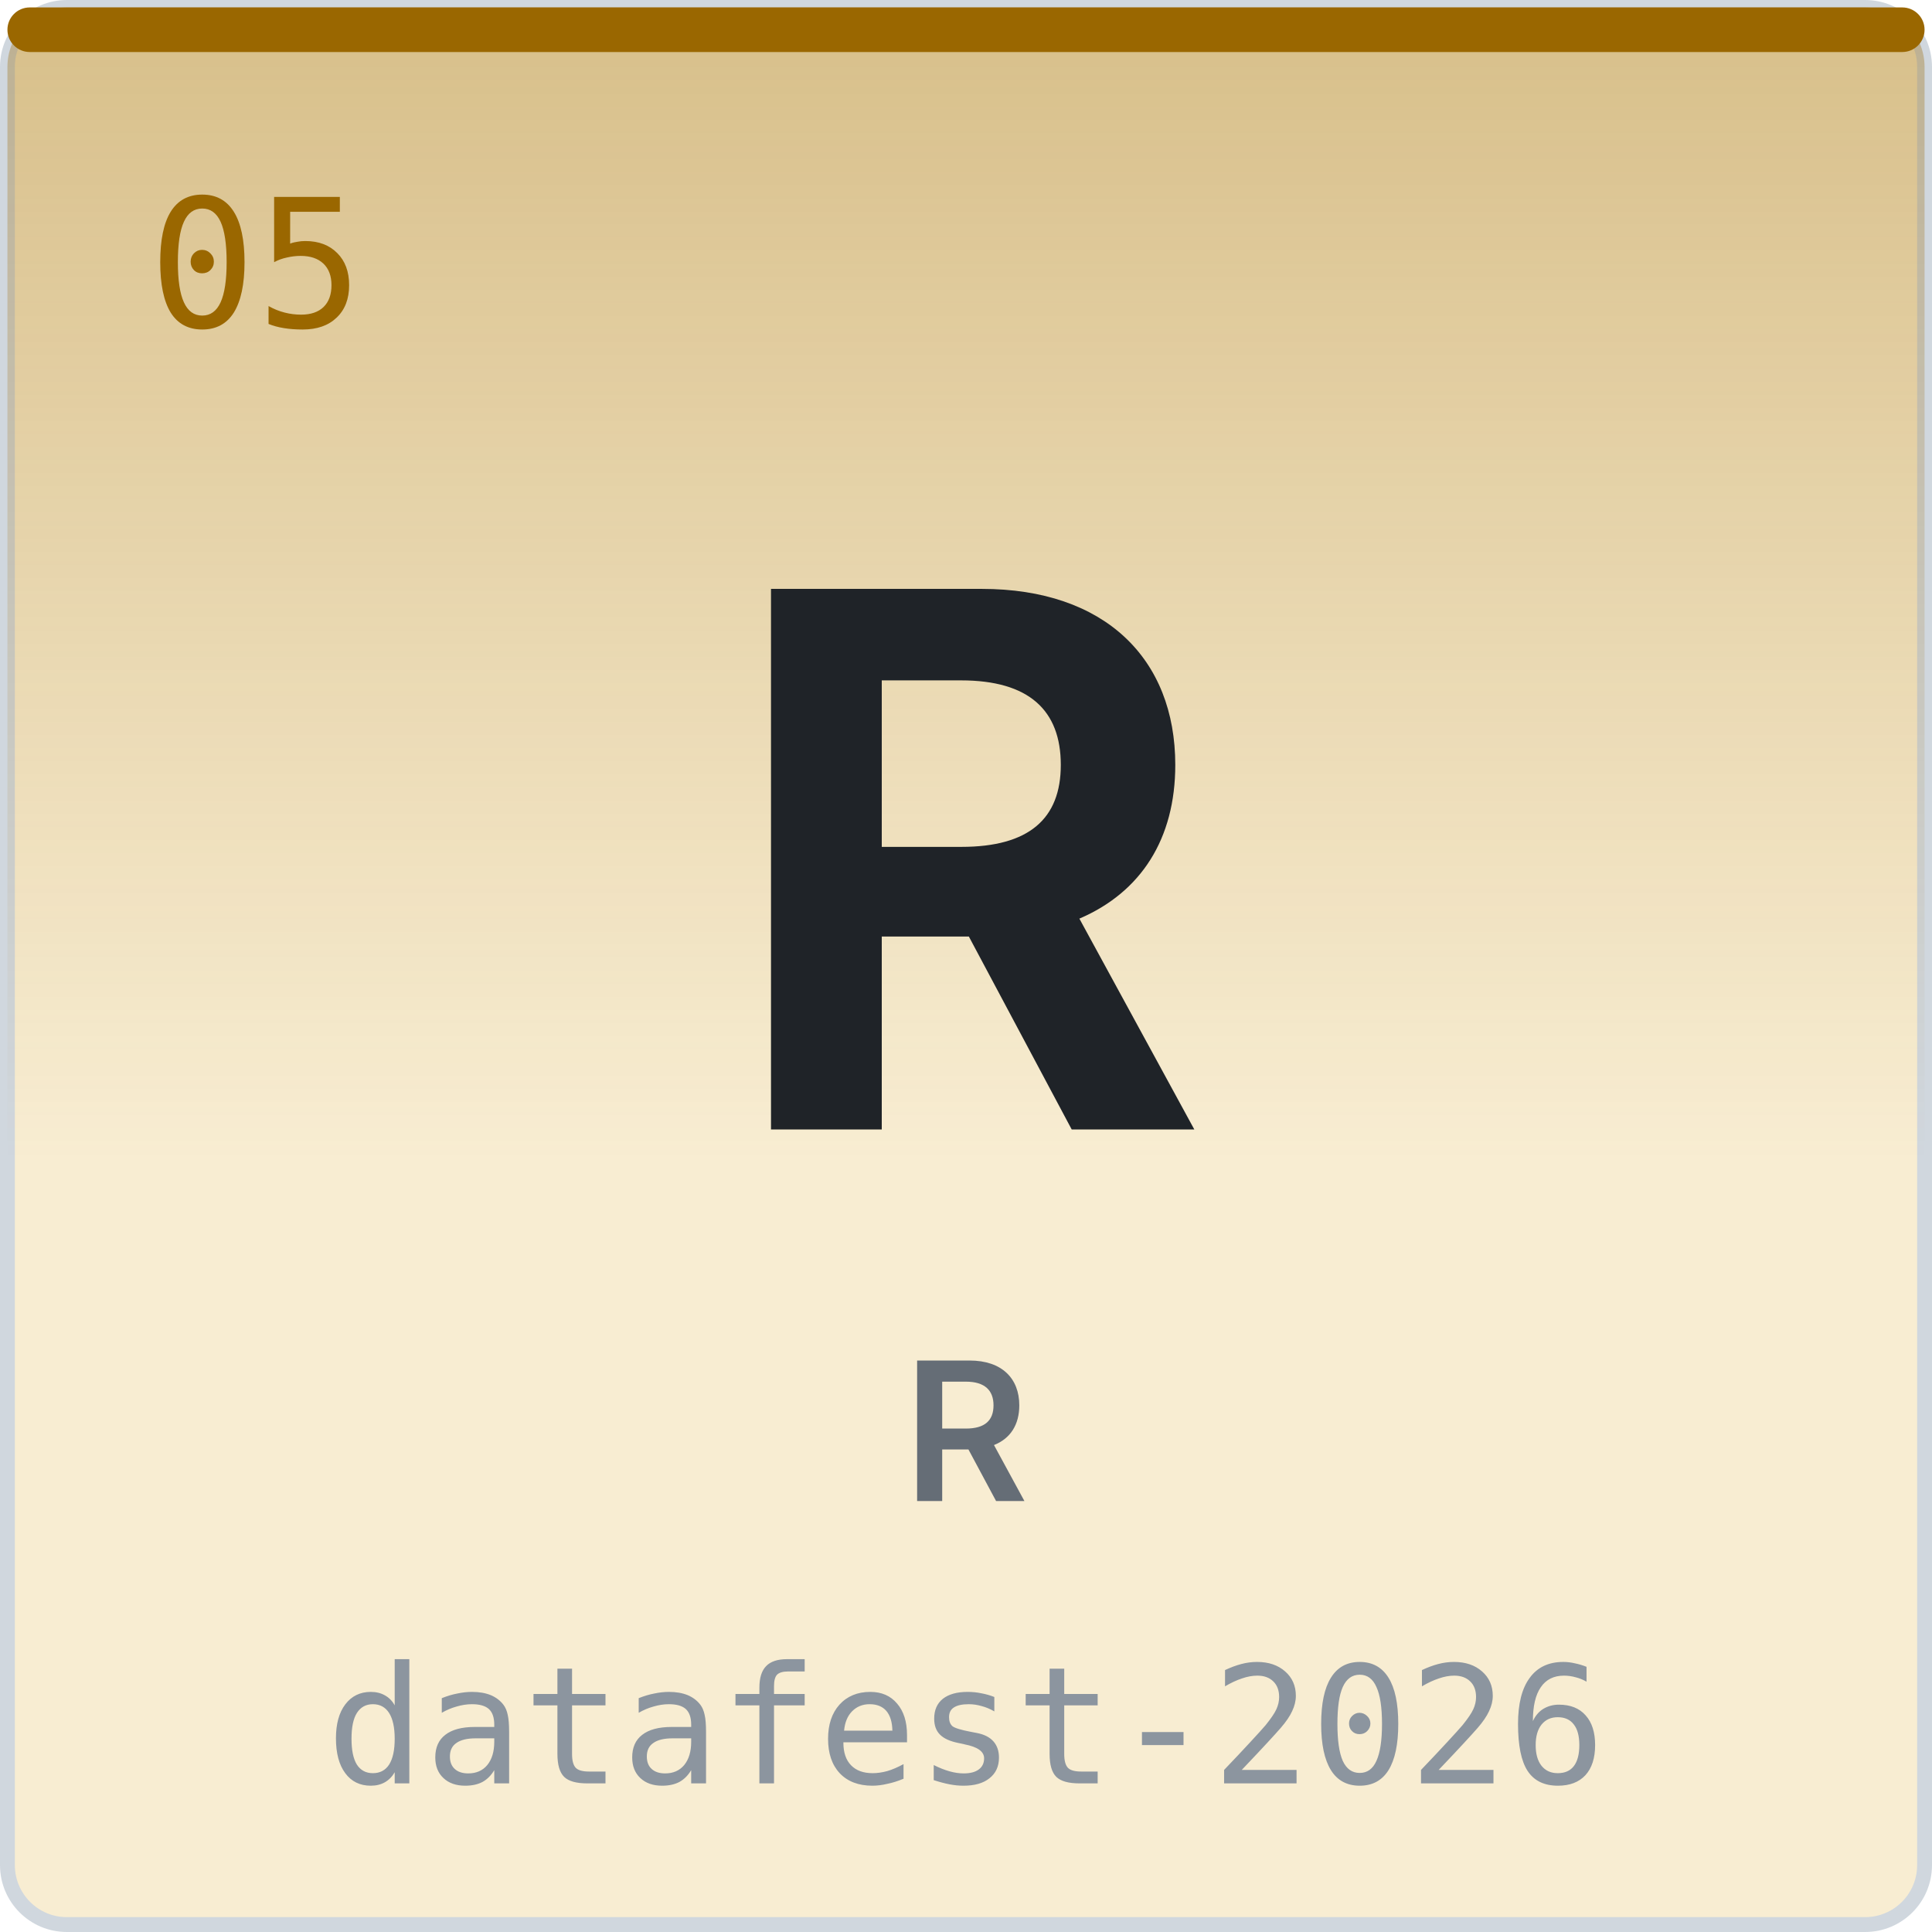
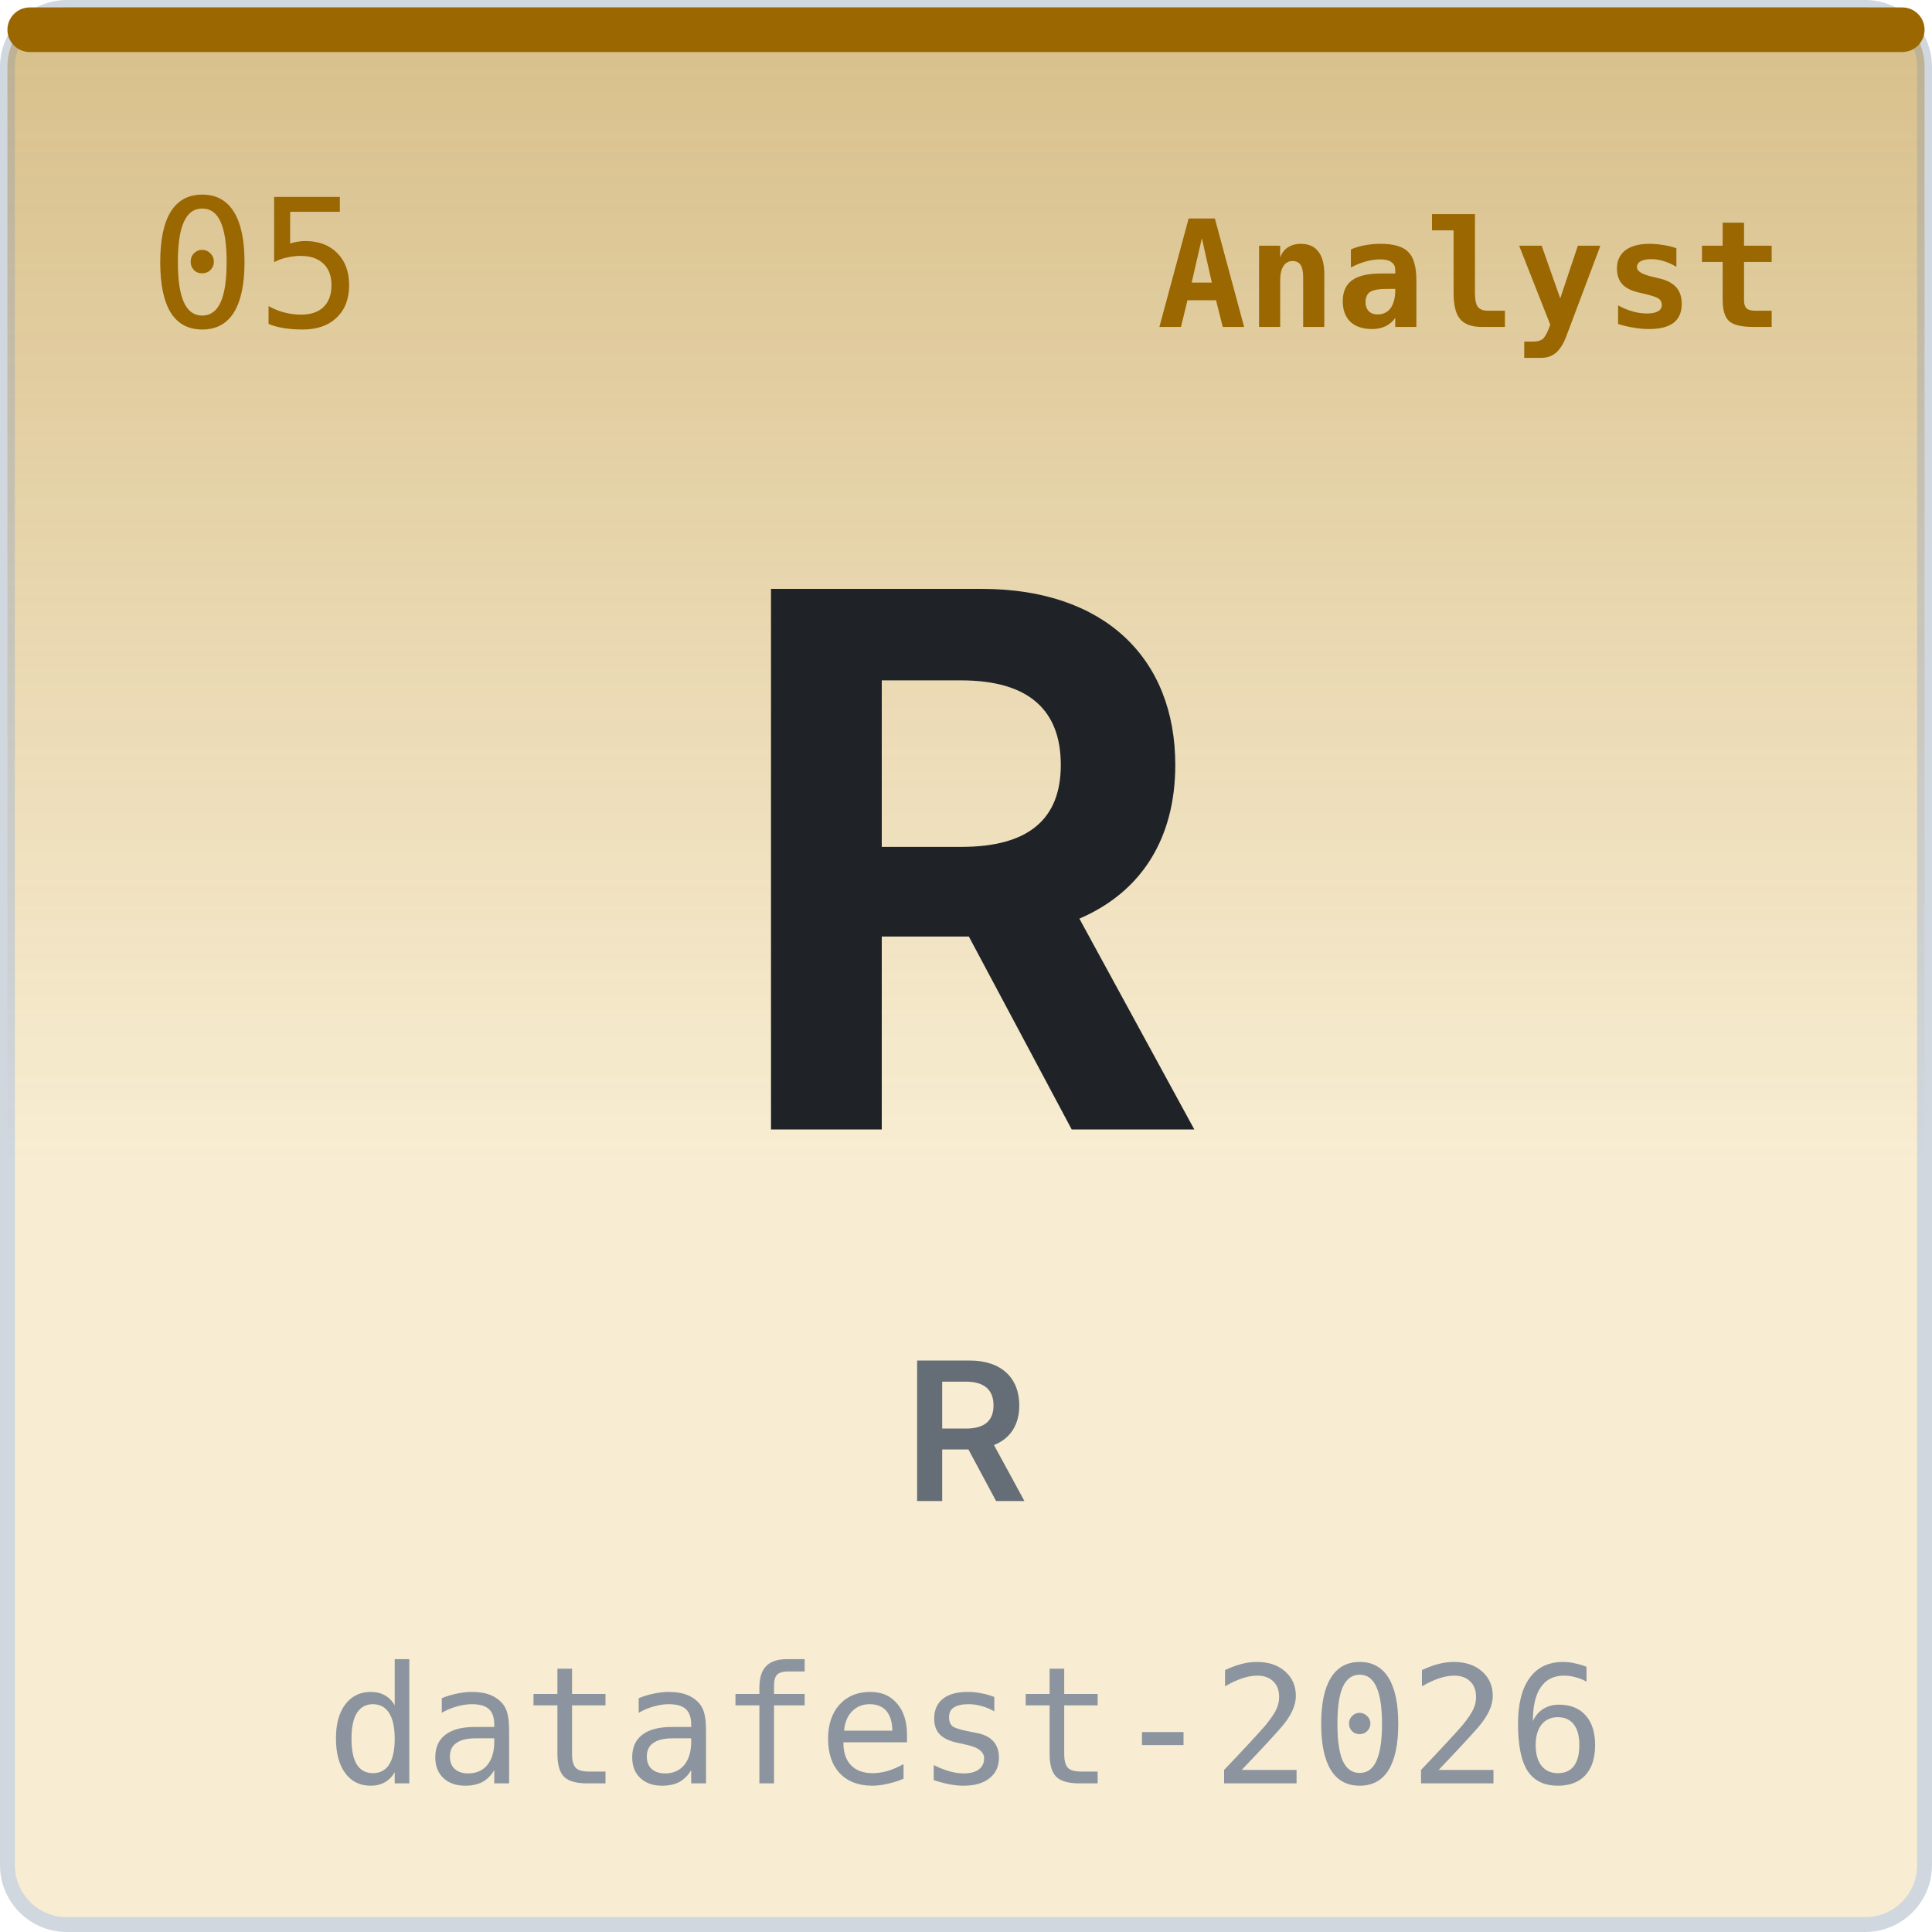
- <svg xmlns="http://www.w3.org/2000/svg" width="130" height="130" viewBox="0 0 130 130" role="img" aria-label="05 R R datafest-2026">
+ <svg xmlns="http://www.w3.org/2000/svg" width="130" height="130" viewBox="0 0 130 130" role="img" aria-label="05 R R datafest-2026 Analyst">
  <defs>
    <linearGradient id="g5" x1="0" y1="0" x2="0" y2="1">
      <stop offset="0%" stop-color="#9a6700" stop-opacity="0.35" />
      <stop offset="60%" stop-color="#9a6700" stop-opacity="0" />
    </linearGradient>
  </defs>
  <g opacity="1">
    <set attributeName="opacity" to="0" begin="0s" />
    <animate attributeName="opacity" from="0" to="1" begin="0.32s" dur="0.55s" fill="freeze" />
    <rect x="0.5" y="0.5" width="129" height="129" rx="4" fill="#f8edd2" stroke="#d0d7de" stroke-width="1" />
    <rect x="0.5" y="0.5" width="129" height="129" rx="4" fill="url(#g5)" />
    <rect x="0.5" y="0.5" width="129" height="3" rx="1.5" fill="#9a6700">
      <animate attributeName="opacity" values="1;0.45;1" dur="4s" begin="-1.05s" repeatCount="indefinite" />
    </rect>
    <text x="10" y="22" font-family="ui-monospace, SFMono-Regular, Menlo, monospace" font-size="12" font-weight="500" fill="#9a6700">05</text>
+     <text x="120" y="22" font-family="ui-monospace, SFMono-Regular, Menlo, monospace" font-size="10" font-weight="600" fill="#9a6700" text-anchor="end">Analyst</text>
    <text x="65" y="76" font-family="-apple-system, BlinkMacSystemFont, Inter, system-ui, sans-serif" font-size="50" font-weight="700" fill="#1f2328" text-anchor="middle" letter-spacing="-1">R</text>
    <text x="65" y="101" font-family="-apple-system, BlinkMacSystemFont, Inter, system-ui, sans-serif" font-size="13" font-weight="600" fill="#656d76" text-anchor="middle">R</text>
    <text x="65" y="120" font-family="ui-monospace, SFMono-Regular, Menlo, monospace" font-size="11" fill="#8c959f" text-anchor="middle">datafest-2026</text>
  </g>
</svg>
